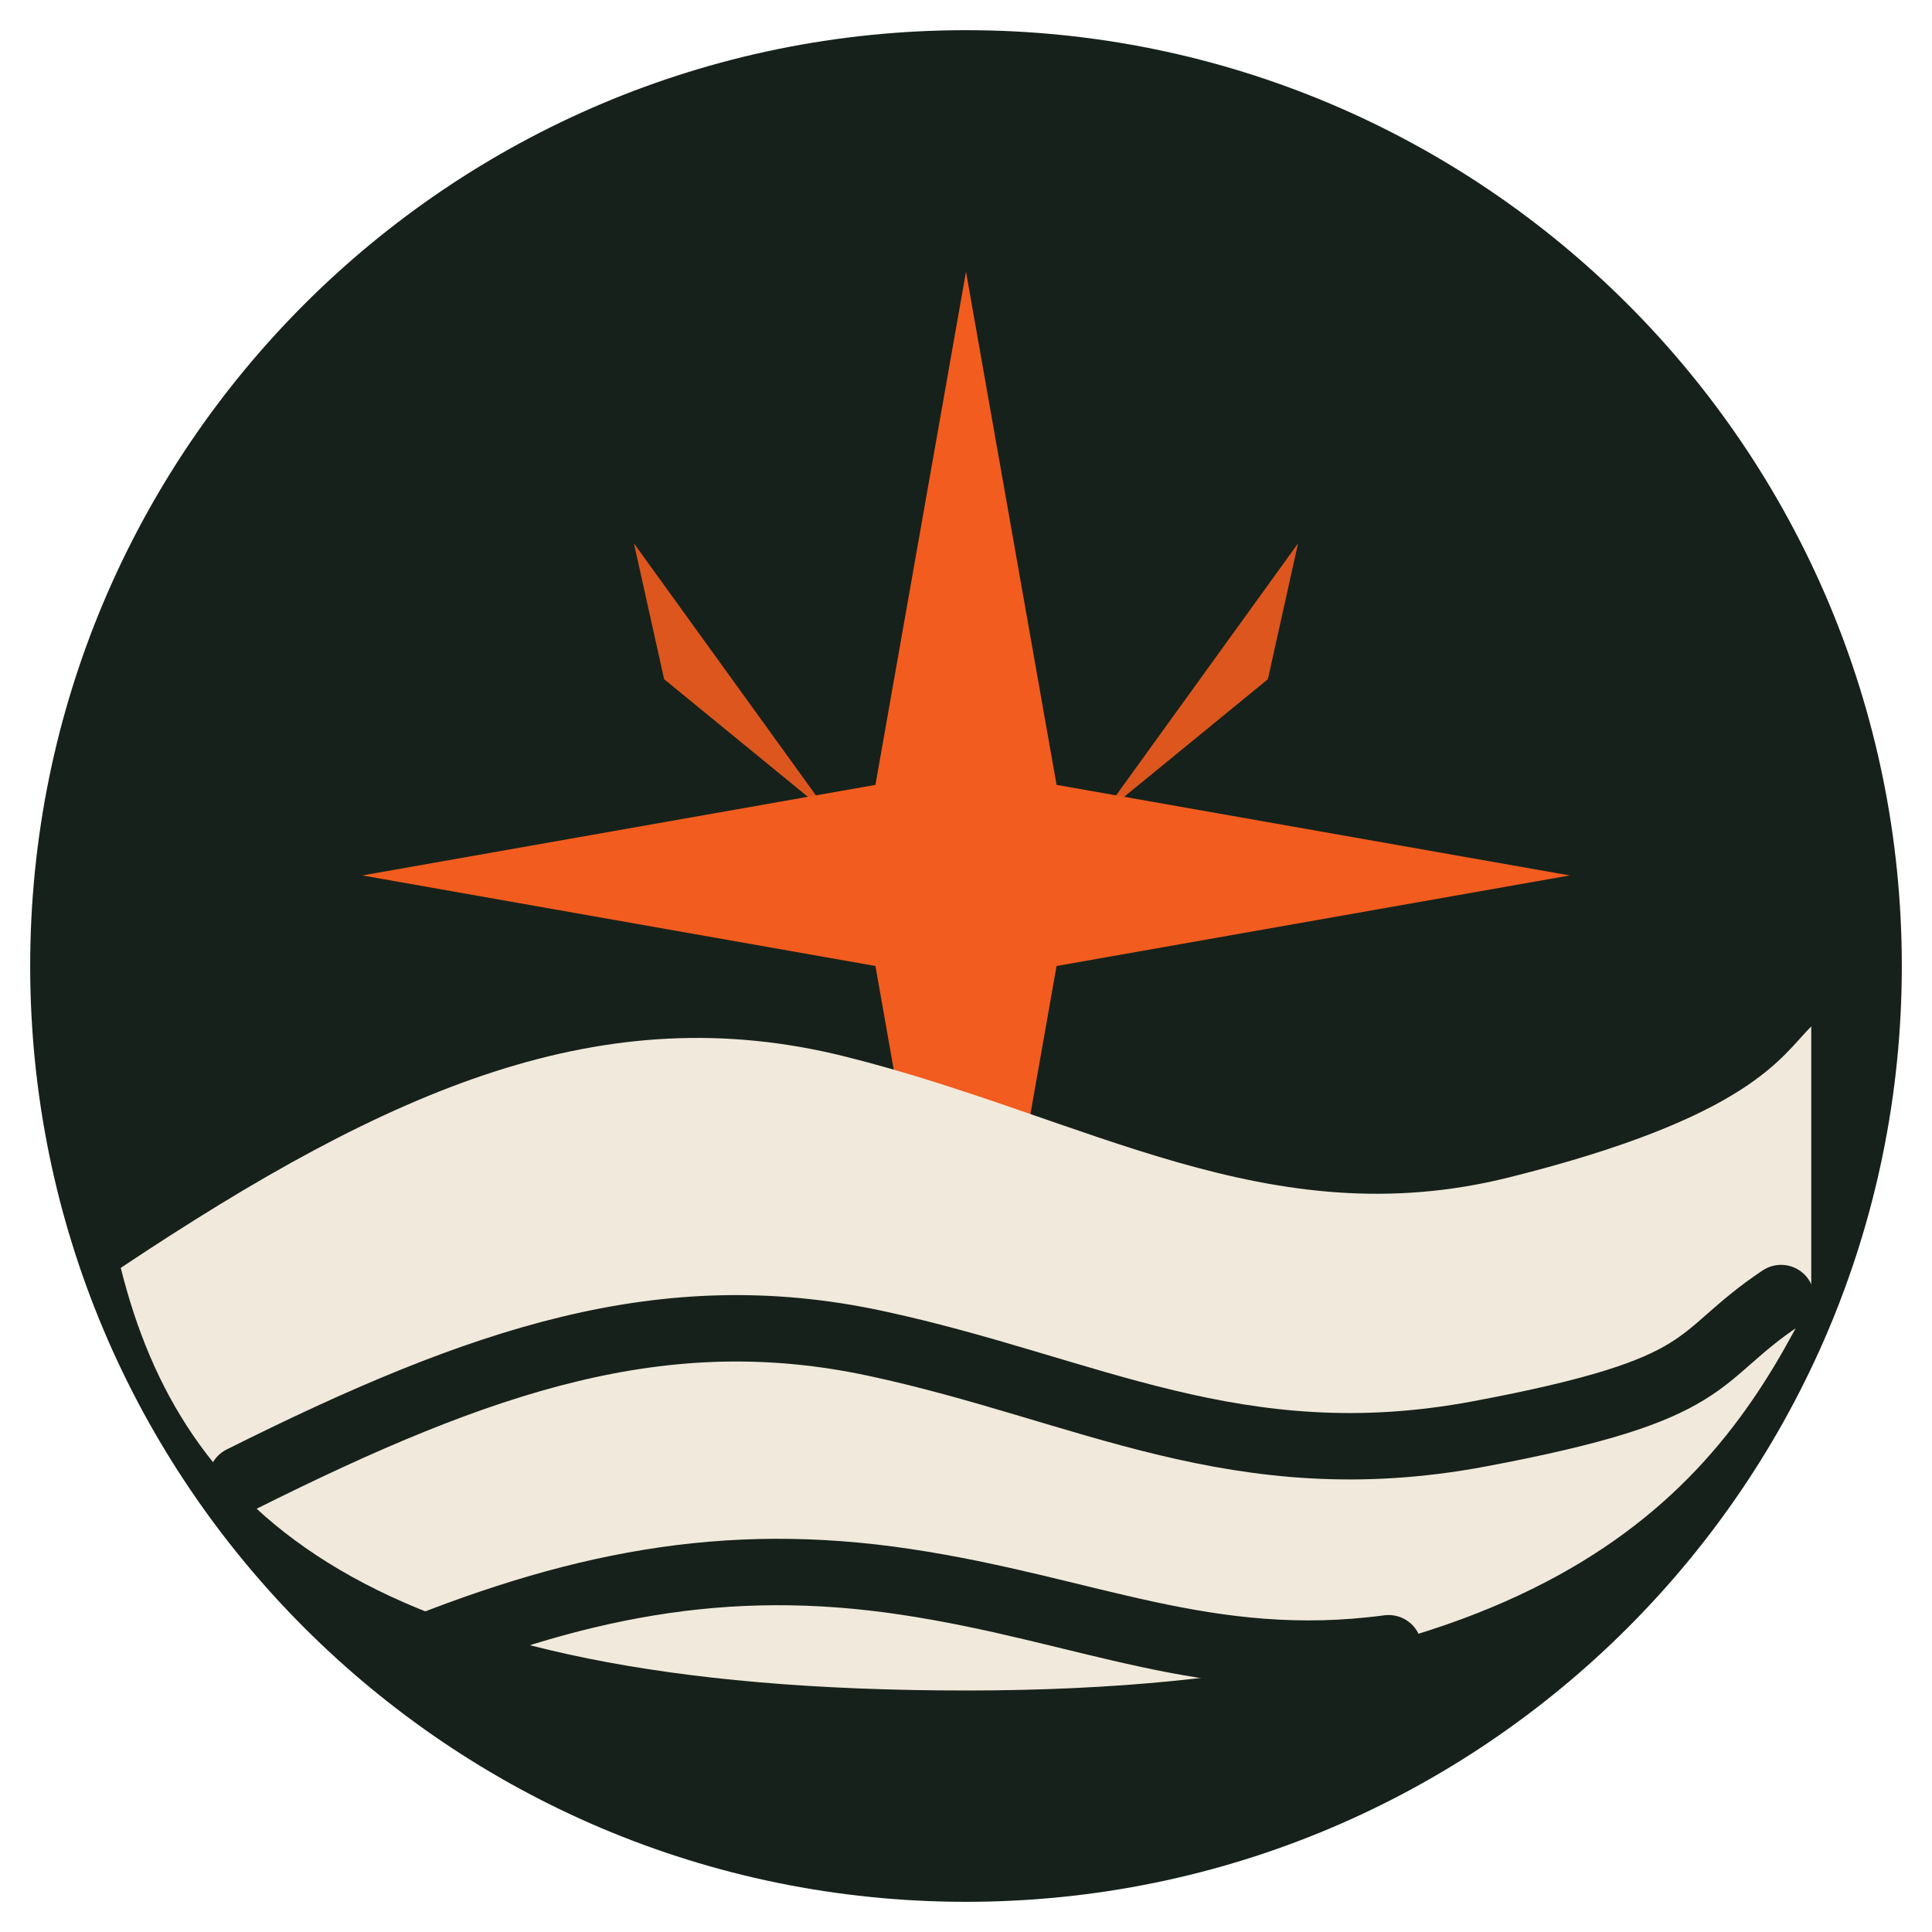
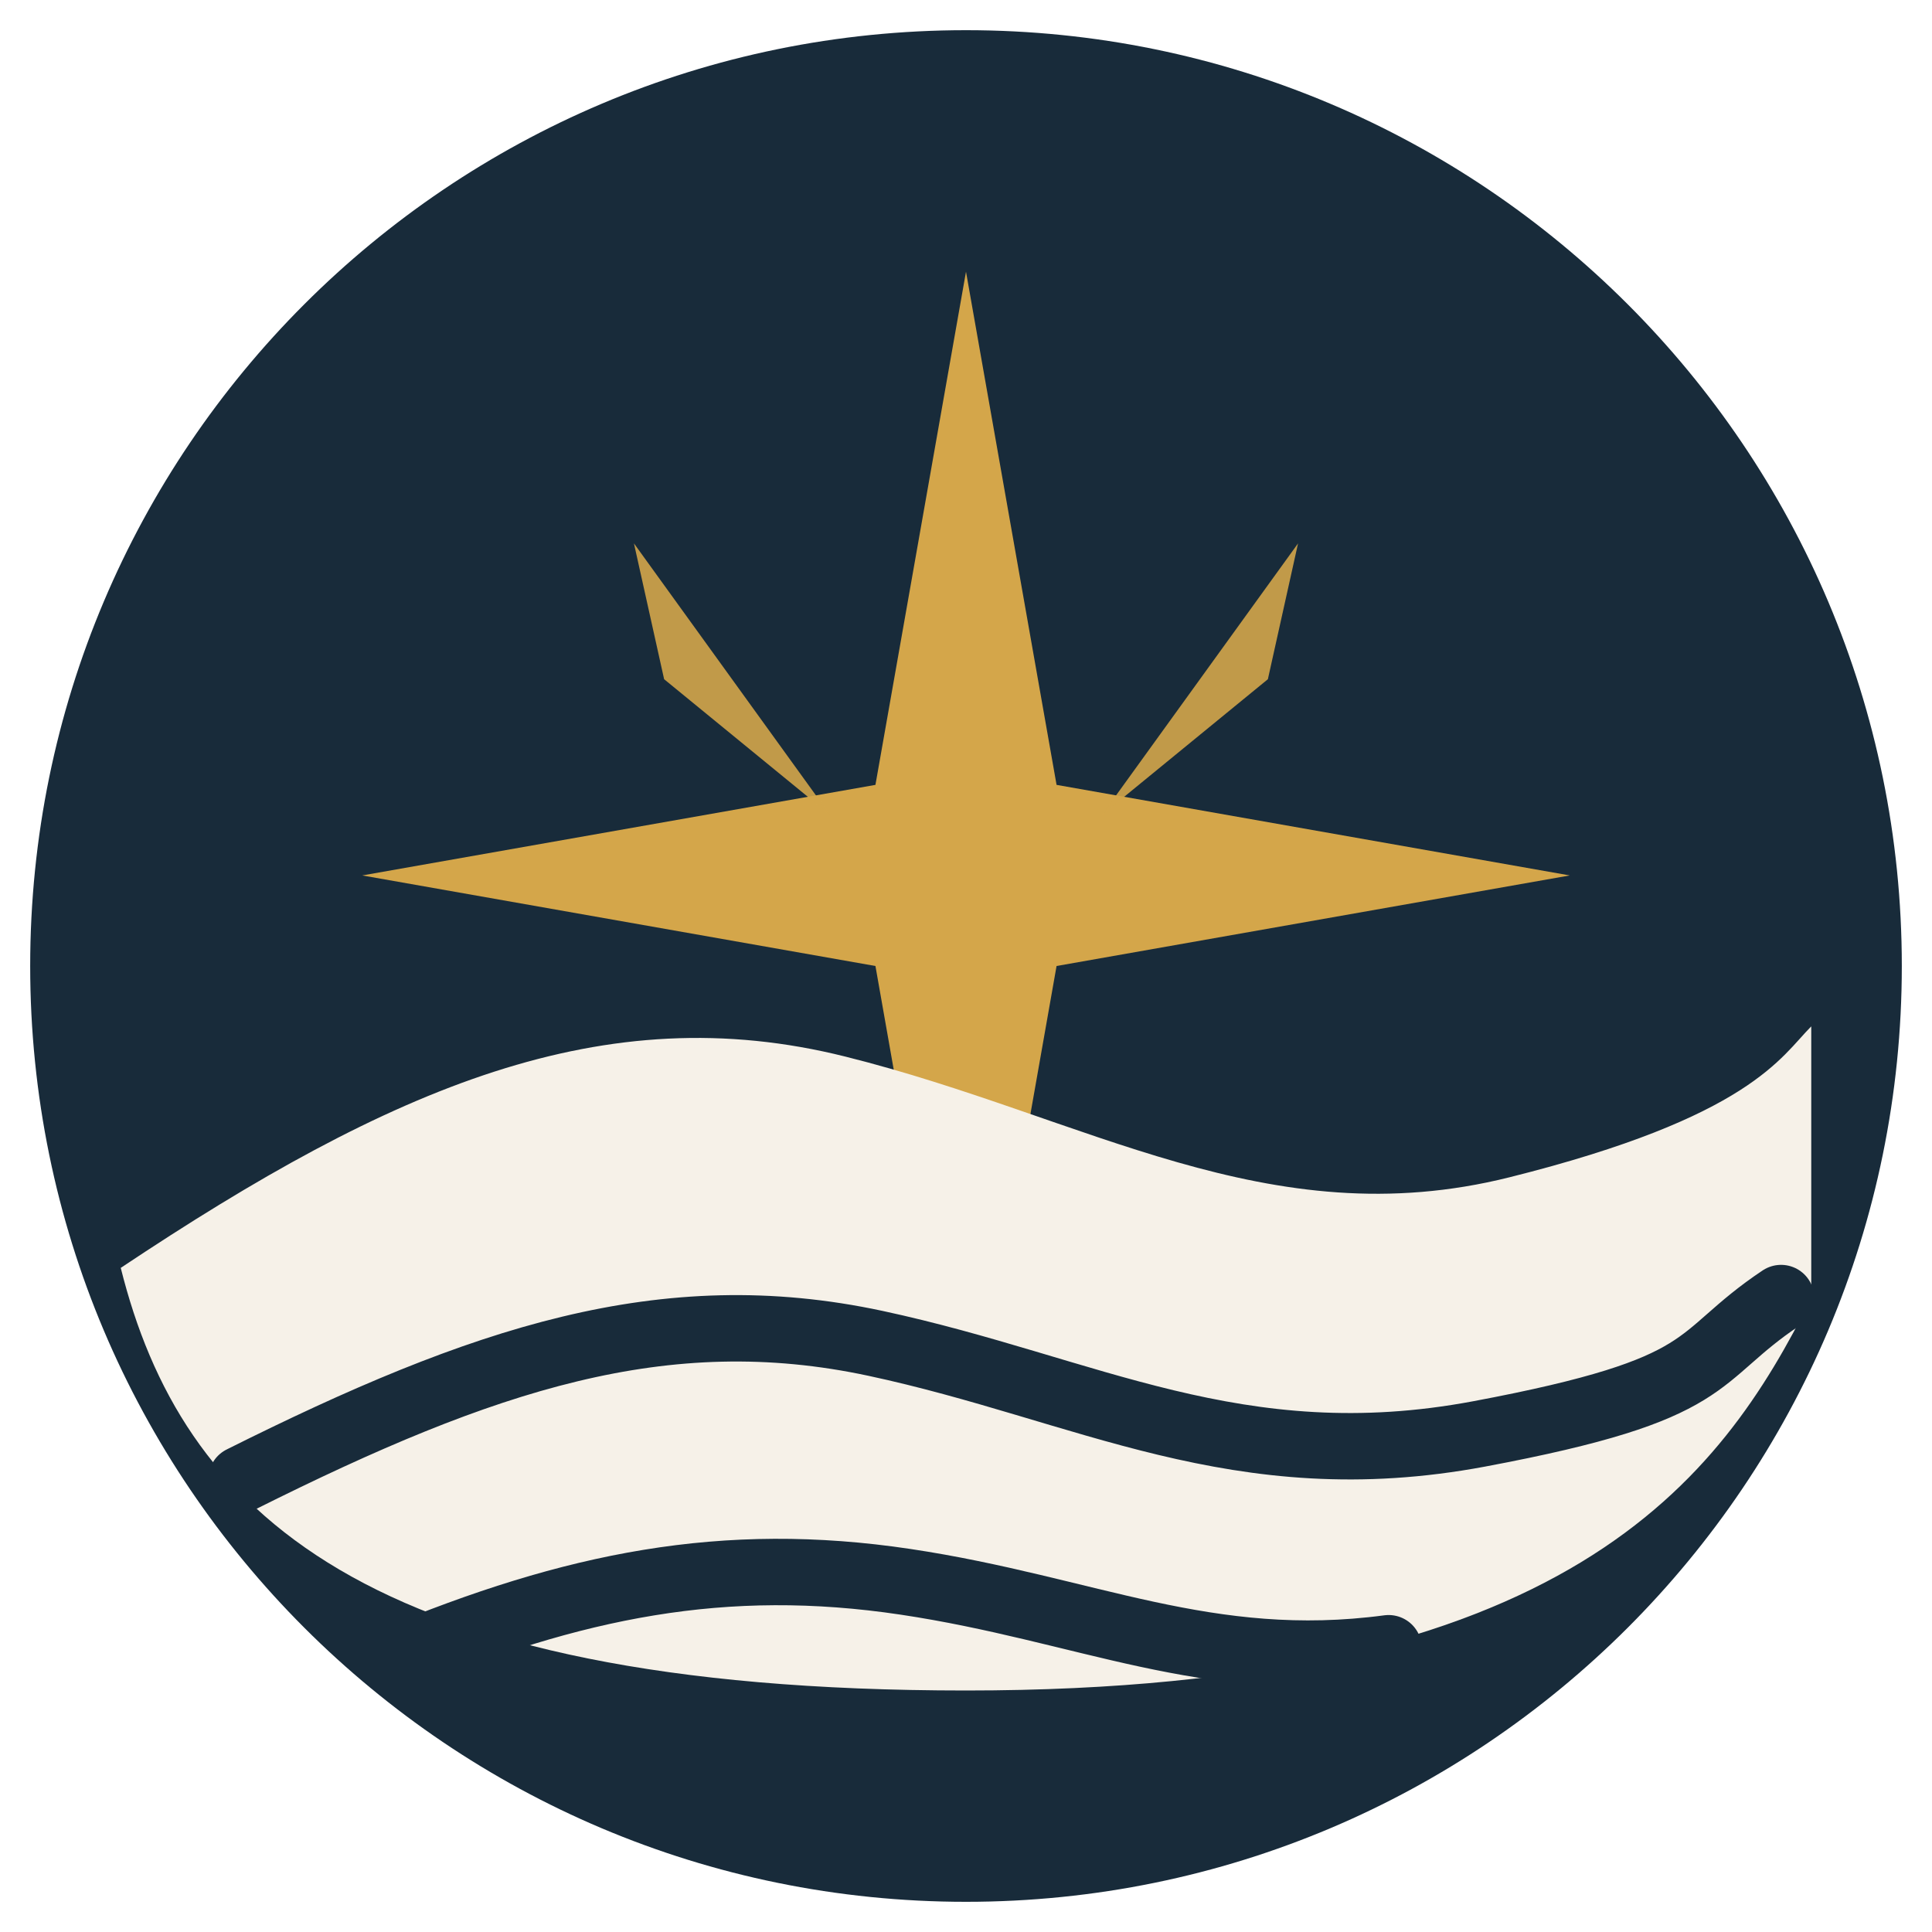
<svg xmlns="http://www.w3.org/2000/svg" viewBox="0 0 64 64">
-   <circle cx="32" cy="32" r="31" fill="#16211B" />
-   <g fill="#F25C1E">
+   <circle cx="32" cy="32" r="31" fill="#182B3A" />
+   <g fill="#D4A64A">
    <path d="M32 9 35 26 52 29 35 32 32 49 29 32 12 29 29 26Z" />
    <path d="M43 18 36.5 27 42 22.5ZM21 18l6.5 9L22 22.5Z" opacity=".9" />
  </g>
-   <path d="M4 42c9-6 16-9 24-7s14 6 22 4 9-4 10-5v9c-3 6-8 13-28 13S6 50 4 42Z" fill="#F1E9DB" />
-   <path d="M8 49c8-4 14-6 21-4.5S41 49 49 47.5 56 45 59 43" fill="none" stroke="#16211B" stroke-width="2.2" stroke-linecap="round" />
-   <path d="M13 55c6-2.5 11-3.5 17-2.6s10 3 16 2.2" fill="none" stroke="#16211B" stroke-width="2.2" stroke-linecap="round" />
+   <path d="M4 42c9-6 16-9 24-7s14 6 22 4 9-4 10-5v9c-3 6-8 13-28 13S6 50 4 42Z" fill="#F6F1E8" />
+   <path d="M8 49c8-4 14-6 21-4.5S41 49 49 47.5 56 45 59 43" fill="none" stroke="#182B3A" stroke-width="2.2" stroke-linecap="round" />
+   <path d="M13 55c6-2.5 11-3.5 17-2.6s10 3 16 2.2" fill="none" stroke="#182B3A" stroke-width="2.2" stroke-linecap="round" />
</svg>
